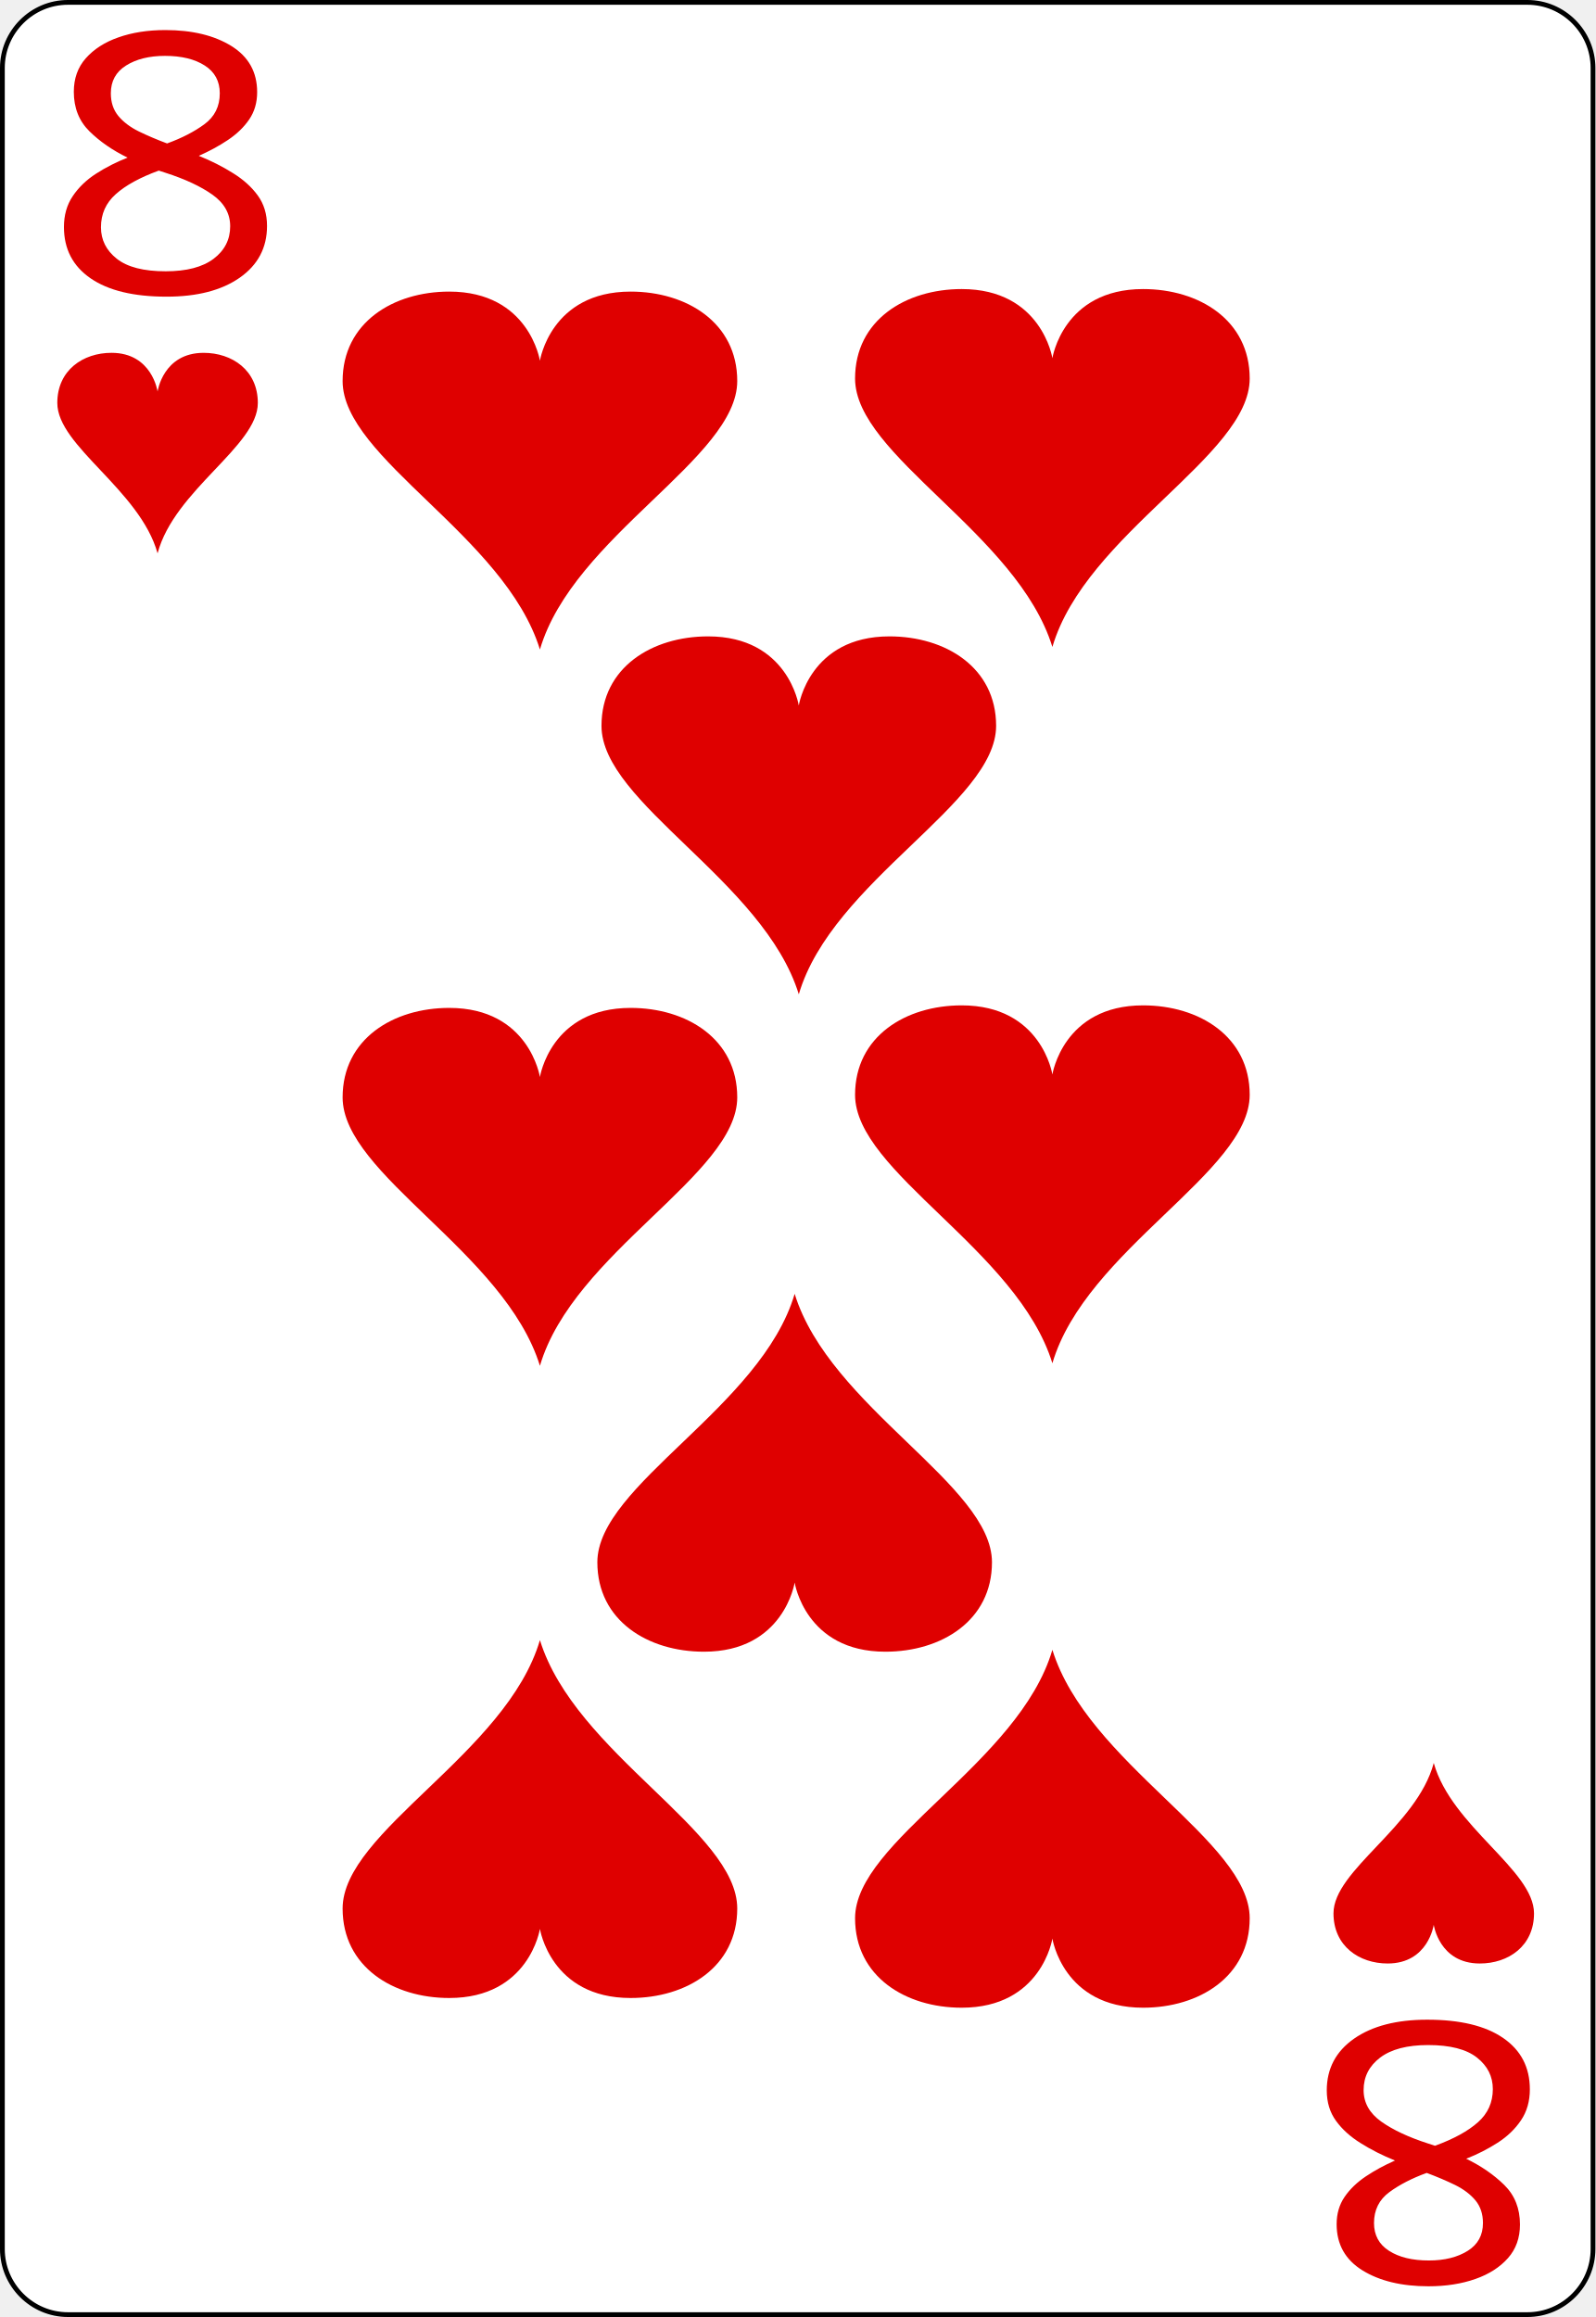
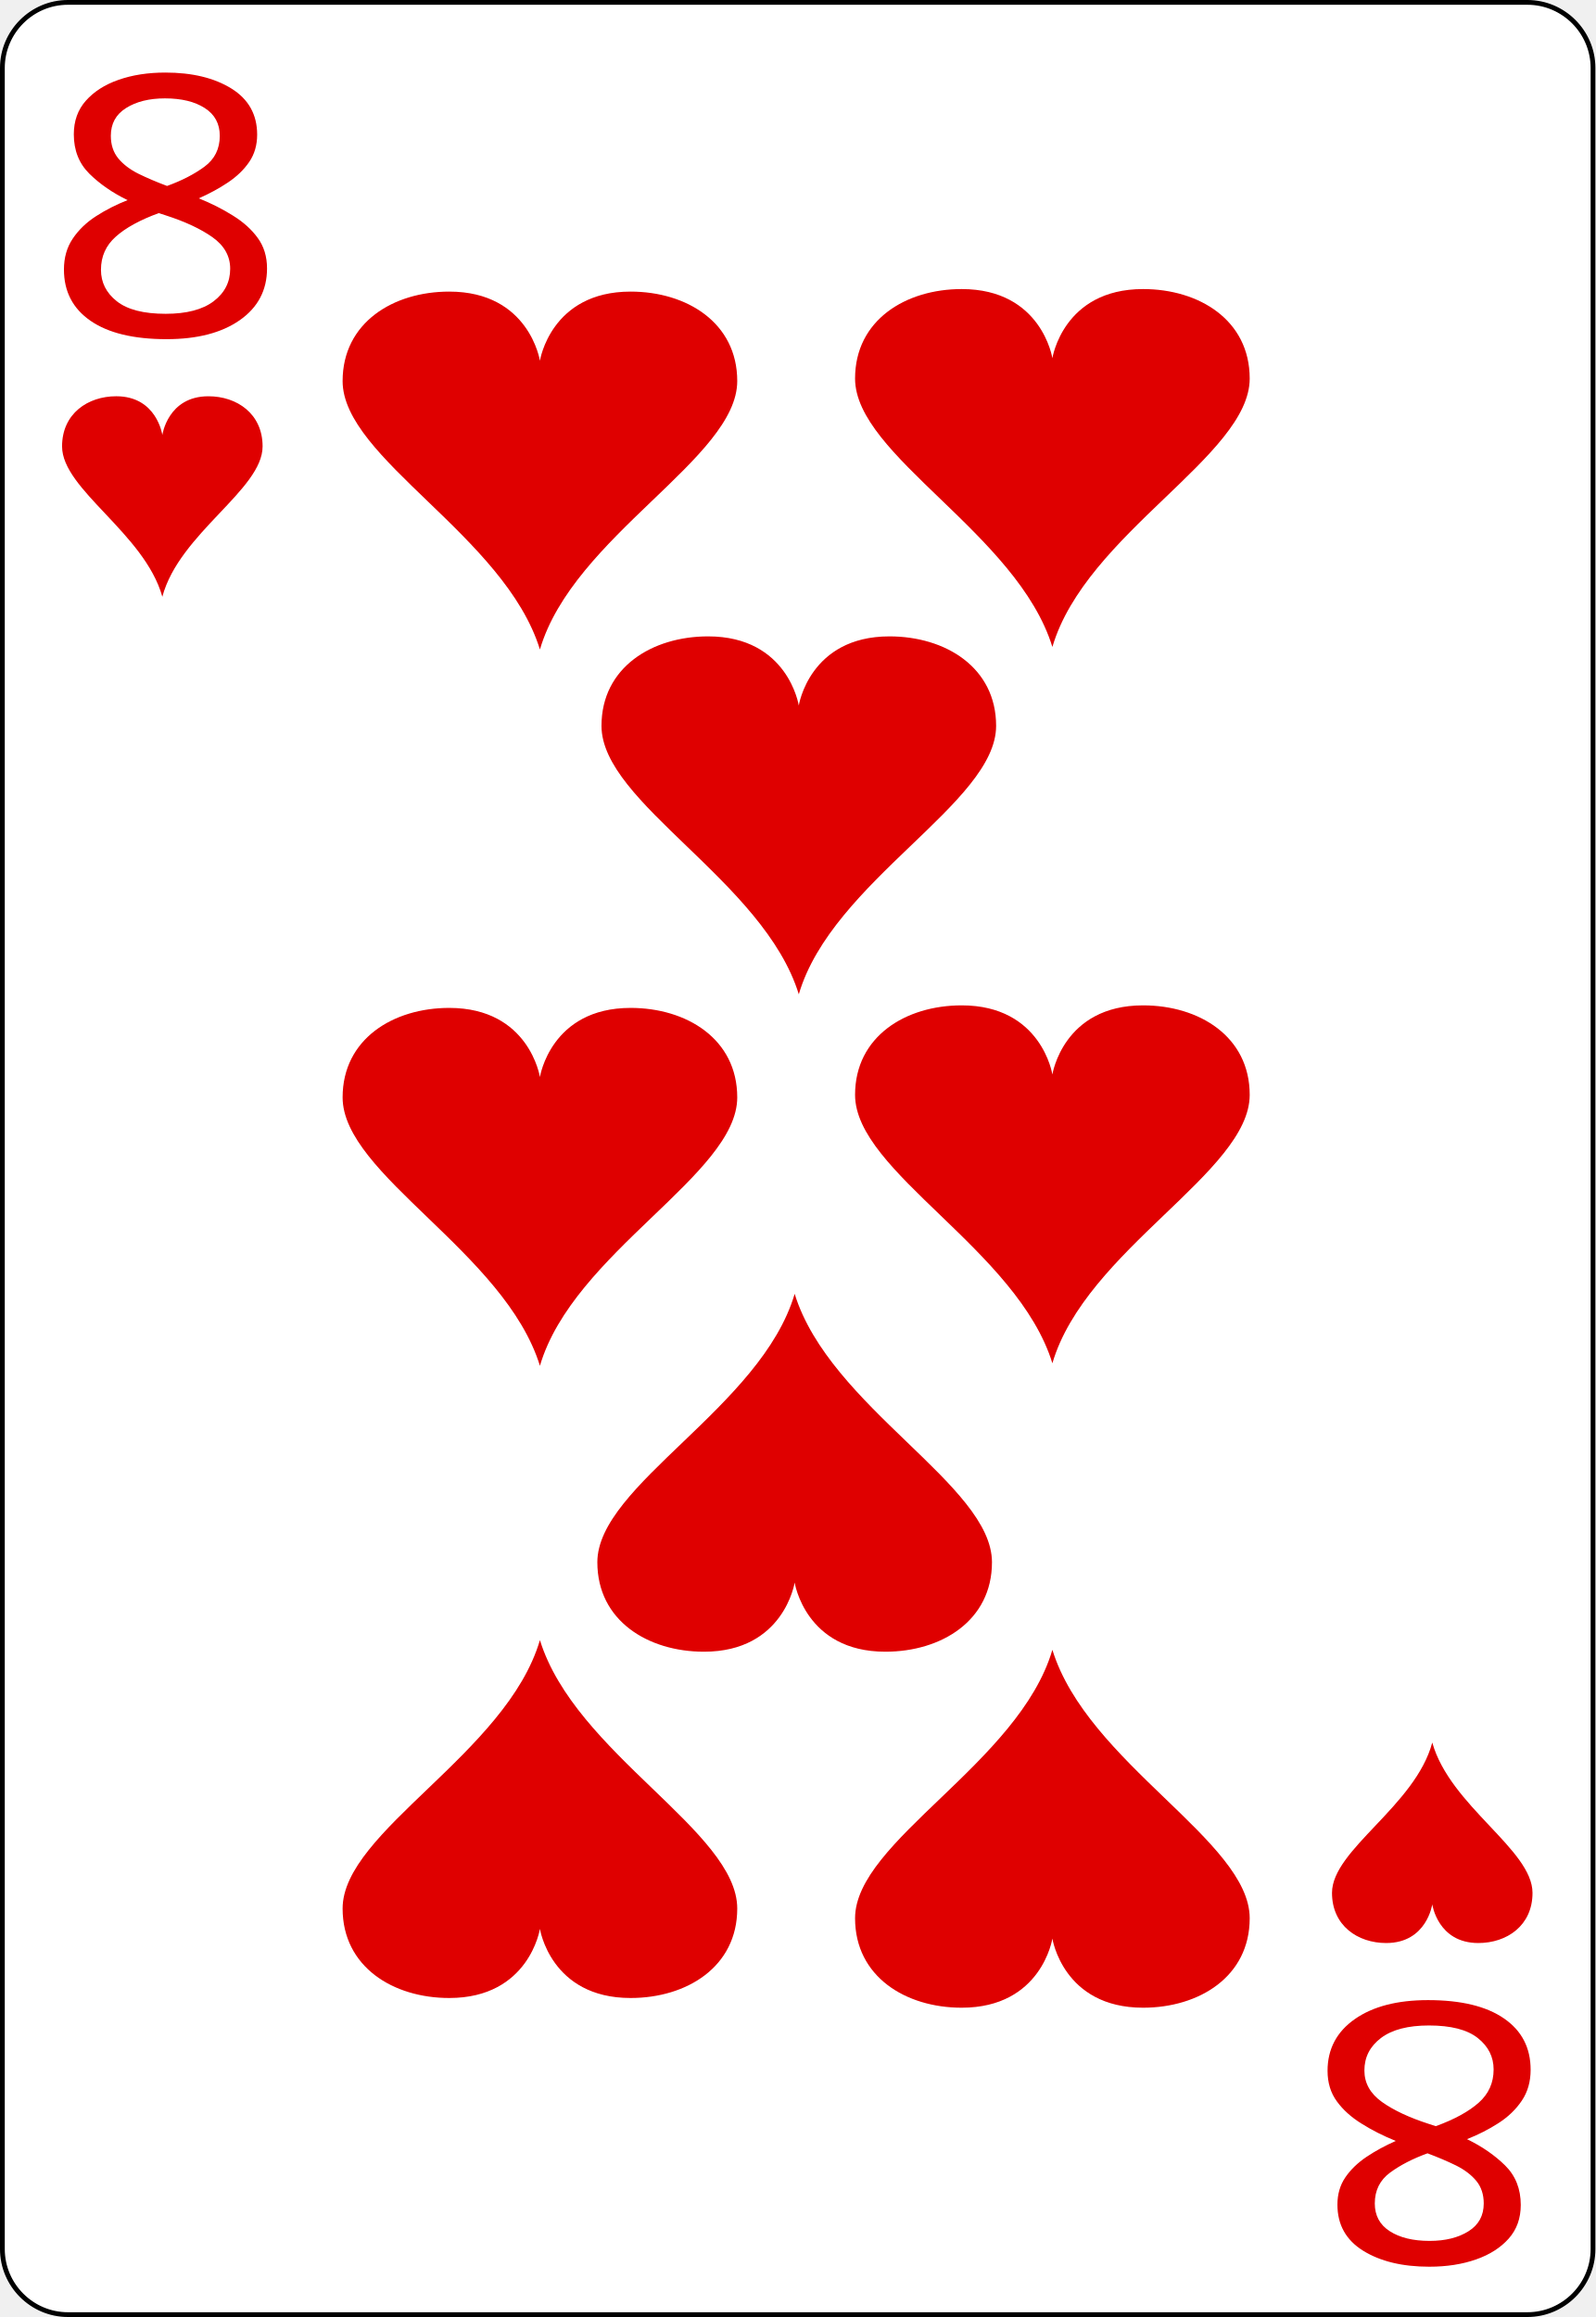
<svg xmlns="http://www.w3.org/2000/svg" version="1.1" id="svg2" x="0px" y="0px" width="167.086px" height="242.667px" viewBox="0 0 167.086 242.667" enable-background="new 0 0 167.086 242.667" xml:space="preserve">
  <g id="Layer_x0020_1">
    <path id="path5" fill="#FFFFFF" stroke="#000000" stroke-width="0.5" d="M166.836,235.548c0,3.777-3.086,6.869-6.871,6.869H7.111   c-3.775,0-6.861-3.092-6.861-6.869V7.12c0-3.777,3.086-6.87,6.861-6.87h152.854c3.785,0,6.871,3.093,6.871,6.87V235.548z" />
    <g id="g7">
      <g id="g9">
		</g>
    </g>
    <g id="g15">
	</g>
    <g id="g19">
	</g>
    <g id="g23">
      <g id="g25">
		</g>
    </g>
    <g id="g31">
      <g id="g33">
		</g>
    </g>
  </g>
-   <text transform="matrix(1.1816 0 0 1 4.5 30.6953)" fill="#DF0000" font-family="'ArialMT'" font-size="38.043">8</text>
+   <text transform="matrix(1.1816 0 0 1 4.5 35.147)" fill="#DF0000" font-family="'ArialMT'" font-size="38.043">8</text>
  <g id="layer1-9-6" transform="matrix(1.674307,0,0,1.566992,17.17751,46.38532)">
-     <path id="hl-8" fill="#DF0000" d="M2.478-6.019   c-2.542,0-2.881,2.588-2.881,2.588S-0.742-6.02-3.285-6.02c-1.78,0-3.39,1.161-3.39,3.35c0,2.893,5.158,5.803,6.272,10.051   c1.06-4.244,6.271-7.157,6.271-10.05C5.868-4.858,4.258-6.019,2.478-6.019z" />
+     <path id="hl-8" fill="#DF0000" d="M2.776-3.116   c-2.542,0-2.881,2.588-2.881,2.588s-0.339-2.589-2.882-2.589c-1.78,0-3.39,1.161-3.39,3.35c0,2.893,5.158,5.803,6.272,10.051   c1.06-4.244,6.271-7.157,6.271-10.05C6.166-1.955,4.555-3.116,2.776-3.116z" />
  </g>
-   <text transform="matrix(-1.1816 0 0 -1 162.418 211.9038)" fill="#DF0000" font-family="'ArialMT'" font-size="38.043">8</text>
+   <text transform="matrix(-1.1816 0 0 -1 162.5 209.853)" fill="#DF0000" font-family="'ArialMT'" font-size="38.043">8</text>
  <g id="layer1-9-6-5" transform="matrix(-1.674307,0,0,-1.566992,150.156,195.1431)">
-     <path id="hl-8-1" fill="#DF0000" d="M2.881-6.701   C0.34-6.701,0-4.113,0-4.113S-0.34-6.701-2.882-6.701c-1.78,0-3.39,1.16-3.39,3.35c0,2.894,5.157,5.803,6.271,10.051   C1.06,2.456,6.271-0.457,6.271-3.35C6.271-5.54,4.661-6.701,2.881-6.701z" />
+     <path id="hl-8-1" fill="#DF0000" d="M2.974-5.333   c-2.541,0-2.881,2.588-2.881,2.588s-0.339-2.588-2.881-2.588c-1.78,0-3.39,1.16-3.39,3.35c0,2.894,5.156,5.803,6.27,10.051   c1.062-4.244,6.272-7.157,6.272-10.05C6.364-4.171,4.755-5.333,2.974-5.333z" />
  </g>
  <g id="layer1-9-6-8" transform="matrix(2.779008,0,0,2.600887,54.51227,31.60377)">
    <path id="hl-8-8" fill="#DF0000" d="M4.149-0.409   c-3.014,0-3.417,2.784-3.417,2.784S0.33-0.409-2.685-0.409c-2.11,0-4.019,1.248-4.019,3.603c0,3.111,6.115,6.24,7.436,10.809   c1.257-4.566,7.436-7.698,7.436-10.81C8.168,0.839,6.259-0.409,4.149-0.409z" />
  </g>
  <g id="layer1-9-6-8-9" transform="matrix(-2.779008,0,0,-2.600887,54.51227,208.0062)">
    <path id="hl-8-8-5" fill="#DF0000" d="M2.685-0.481   c-3.014,0-3.417,2.784-3.417,2.784s-0.403-2.784-3.417-2.784c-2.11,0-4.019,1.248-4.019,3.603c0,3.111,6.115,6.24,7.436,10.809   C0.525,9.365,6.704,6.233,6.704,3.122C6.704,0.767,4.795-0.481,2.685-0.481z" />
  </g>
  <g id="layer1-9-6-8-8" transform="matrix(2.779008,0,0,2.600887,54.51227,125.3046)">
    <path id="hl-8-8-8" fill="#DF0000" d="M4.149-7.591   c-3.014,0-3.417,2.784-3.417,2.784S0.33-7.591-2.685-7.591c-2.11,0-4.019,1.248-4.019,3.603c0,3.111,6.115,6.24,7.436,10.809   C1.989,2.256,8.168-0.877,8.168-3.988C8.168-6.343,6.259-7.591,4.149-7.591z" />
  </g>
  <g id="layer1-9-6-8-88" transform="matrix(2.779008,0,0,2.600887,112.2504,31.27278)">
    <path id="hl-8-8-4" fill="#DF0000" d="M2.685-0.384   C-0.33-0.384-0.732,2.4-0.732,2.4s-0.403-2.784-3.417-2.784c-2.11,0-4.019,1.248-4.019,3.603c0,3.111,6.116,6.24,7.436,10.809   C0.525,9.463,6.704,6.33,6.704,3.219C6.704,0.864,4.795-0.384,2.685-0.384z" />
  </g>
  <g id="layer1-9-6-8-9-3" transform="matrix(-2.779008,0,0,-2.600887,112.2504,209.2752)">
    <path id="hl-8-8-5-1" fill="#DF0000" d="M4.149-0.384   C1.135-0.384,0.732,2.4,0.732,2.4S0.33-0.384-2.685-0.384c-2.11,0-4.019,1.248-4.019,3.603c0,3.111,6.116,6.24,7.436,10.809   C1.989,9.463,8.168,6.33,8.168,3.219C8.168,0.864,6.259-0.384,4.149-0.384z" />
  </g>
  <g id="layer1-9-6-8-8-4" transform="matrix(2.779008,0,0,2.600887,112.2504,124.9736)">
    <path id="hl-8-8-8-9" fill="#DF0000" d="M2.685-7.566   c-3.014,0-3.417,2.784-3.417,2.784s-0.403-2.784-3.417-2.784c-2.11,0-4.019,1.248-4.019,3.603c0,3.111,6.116,6.24,7.436,10.809   C0.525,2.28,6.704-0.852,6.704-3.963C6.704-6.318,4.795-7.566,2.685-7.566z" />
  </g>
  <g id="layer1-9-6-8-884" transform="matrix(2.779008,0,0,2.600887,83.67827,76.70508)">
    <path id="hl-8-8-3" fill="#DF0000" d="M3.409-3.866   c-3.014,0-3.417,2.784-3.417,2.784S-0.41-3.866-3.424-3.866c-2.11,0-4.019,1.248-4.019,3.603c0,3.111,6.115,6.24,7.436,10.809   C1.249,5.98,7.429,2.848,7.429-0.263C7.429-2.618,5.519-3.866,3.409-3.866z" />
  </g>
  <g id="layer1-9-6-8-884-8" transform="matrix(-2.779008,0,0,-2.600887,83.2134,162.7078)">
    <path id="hl-8-8-3-8" fill="#DF0000" d="M3.413-3.953   c-3.015,0-3.417,2.785-3.417,2.785s-0.402-2.785-3.417-2.785c-2.11,0-4.019,1.248-4.019,3.603c0,3.111,6.116,6.24,7.436,10.808   C1.252,5.894,7.432,2.761,7.432-0.35C7.432-2.705,5.523-3.953,3.413-3.953z" />
  </g>
</svg>
